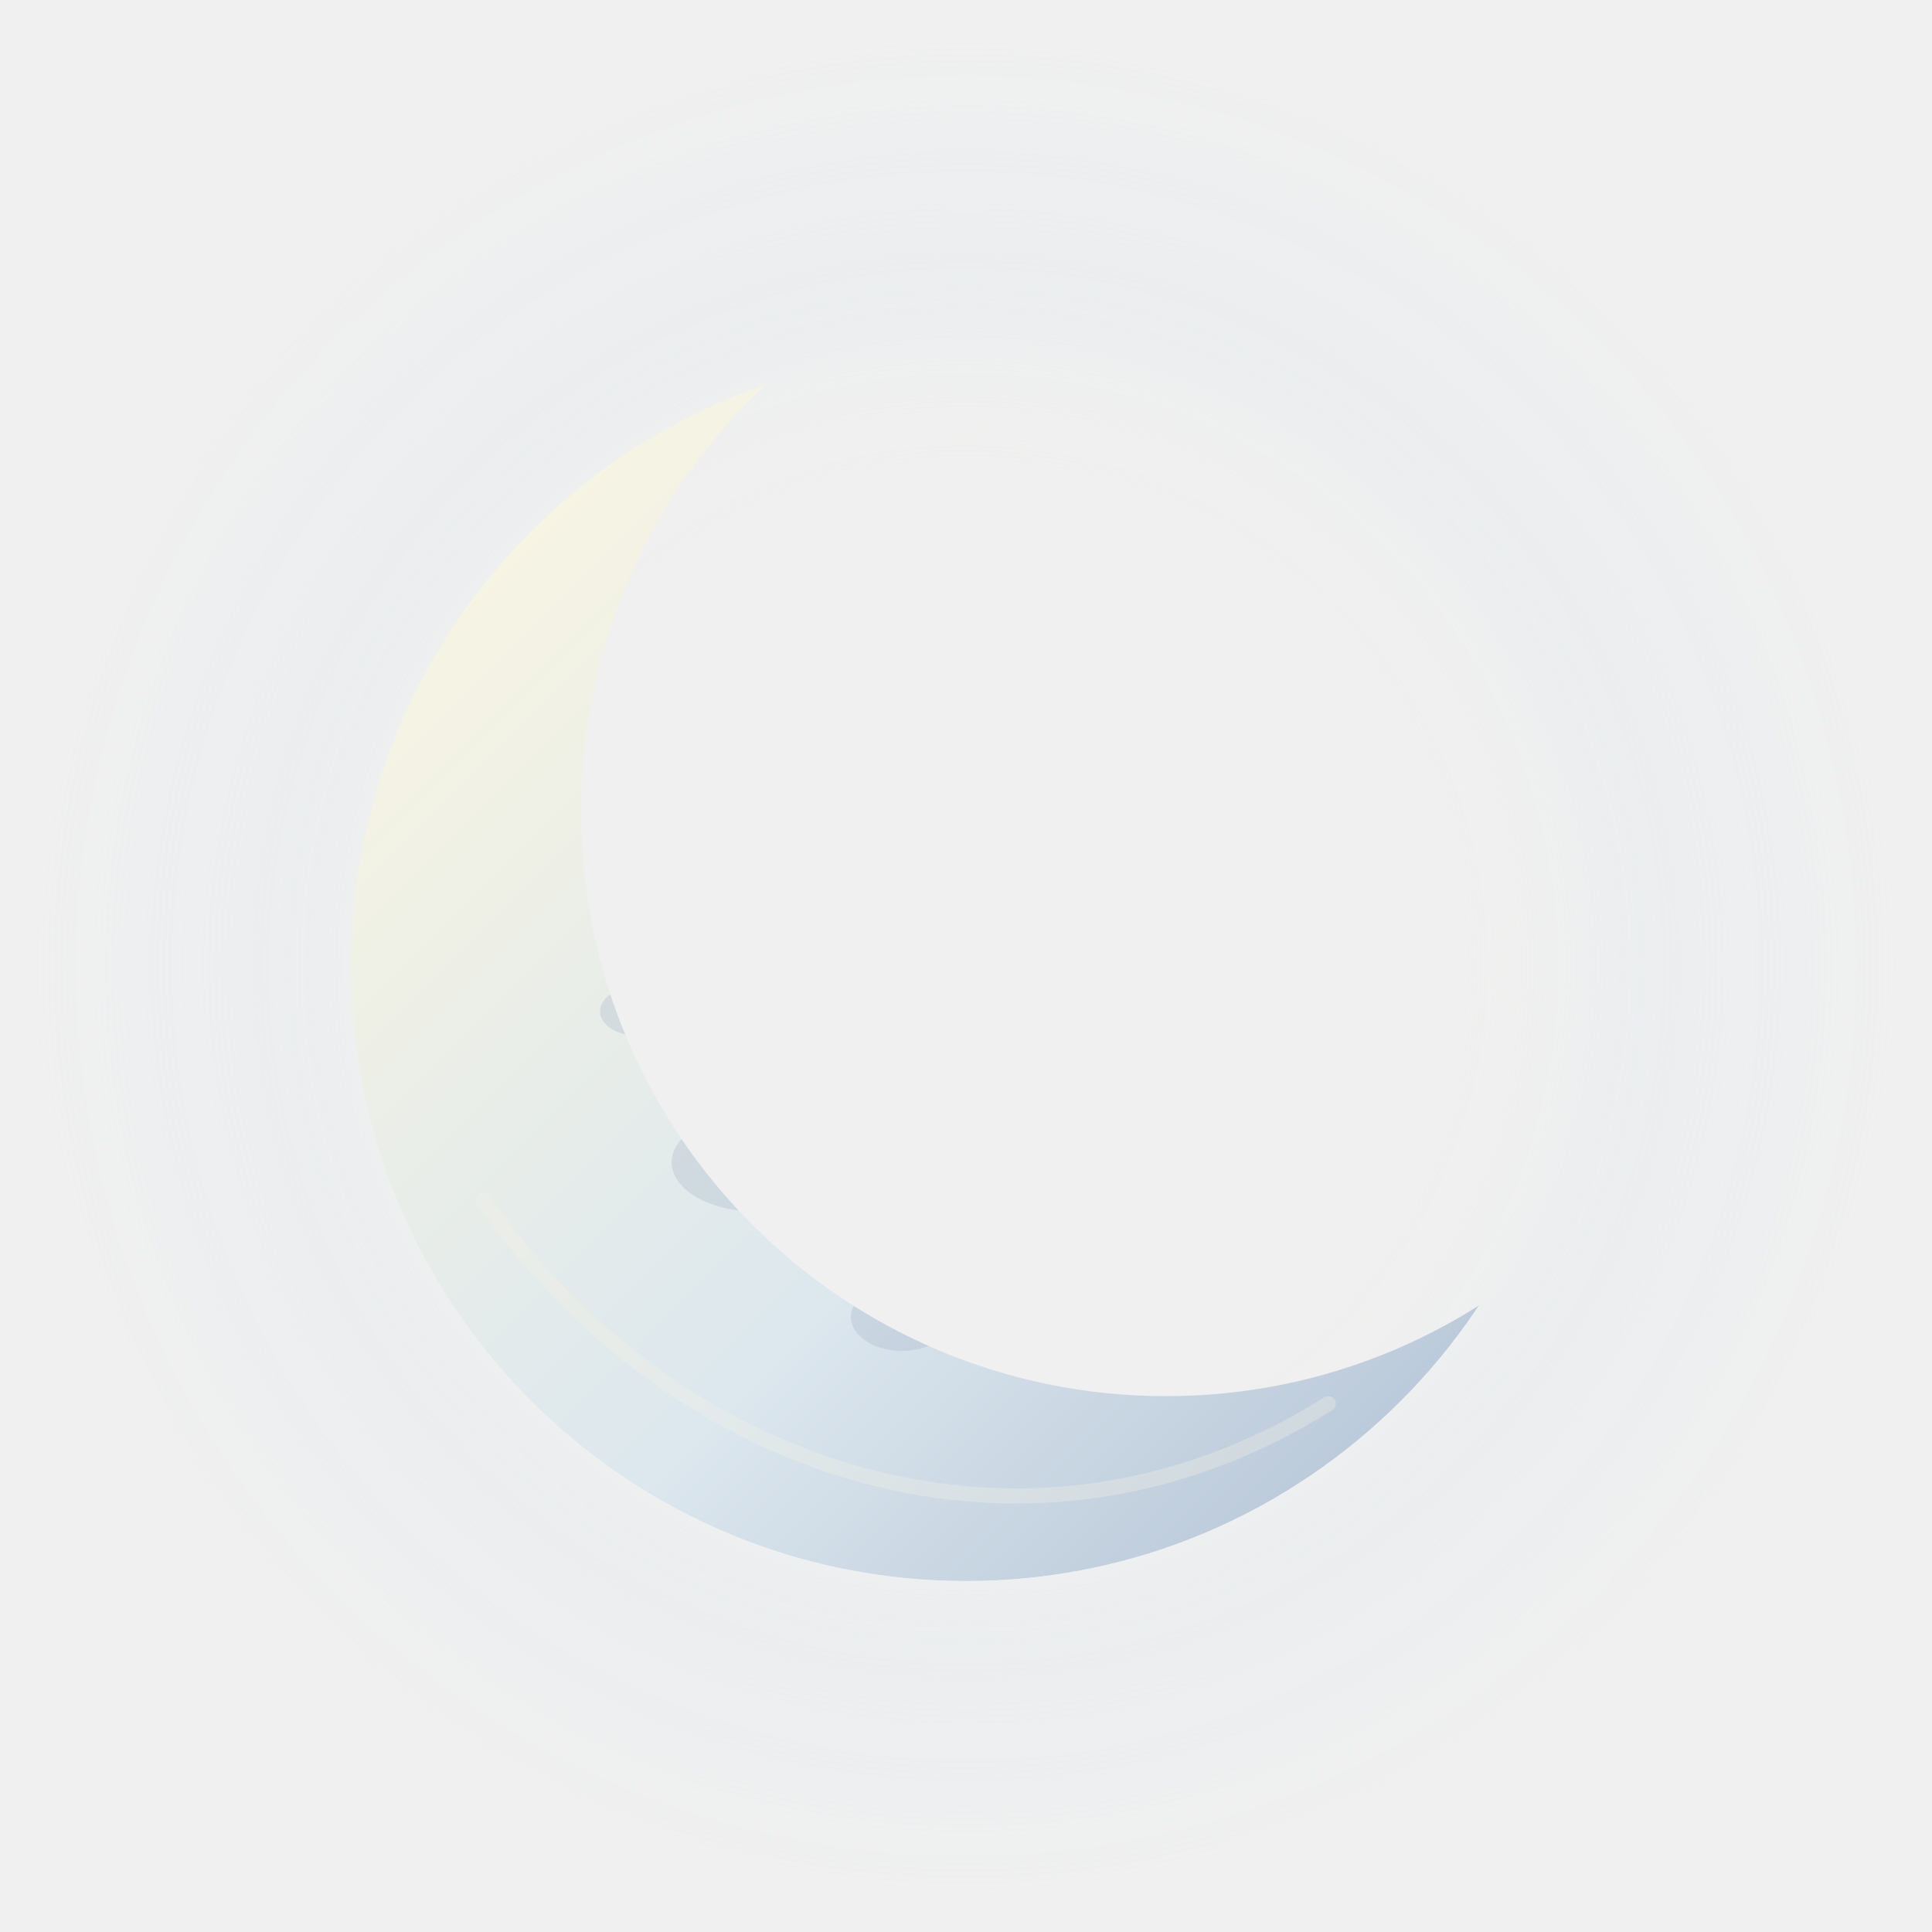
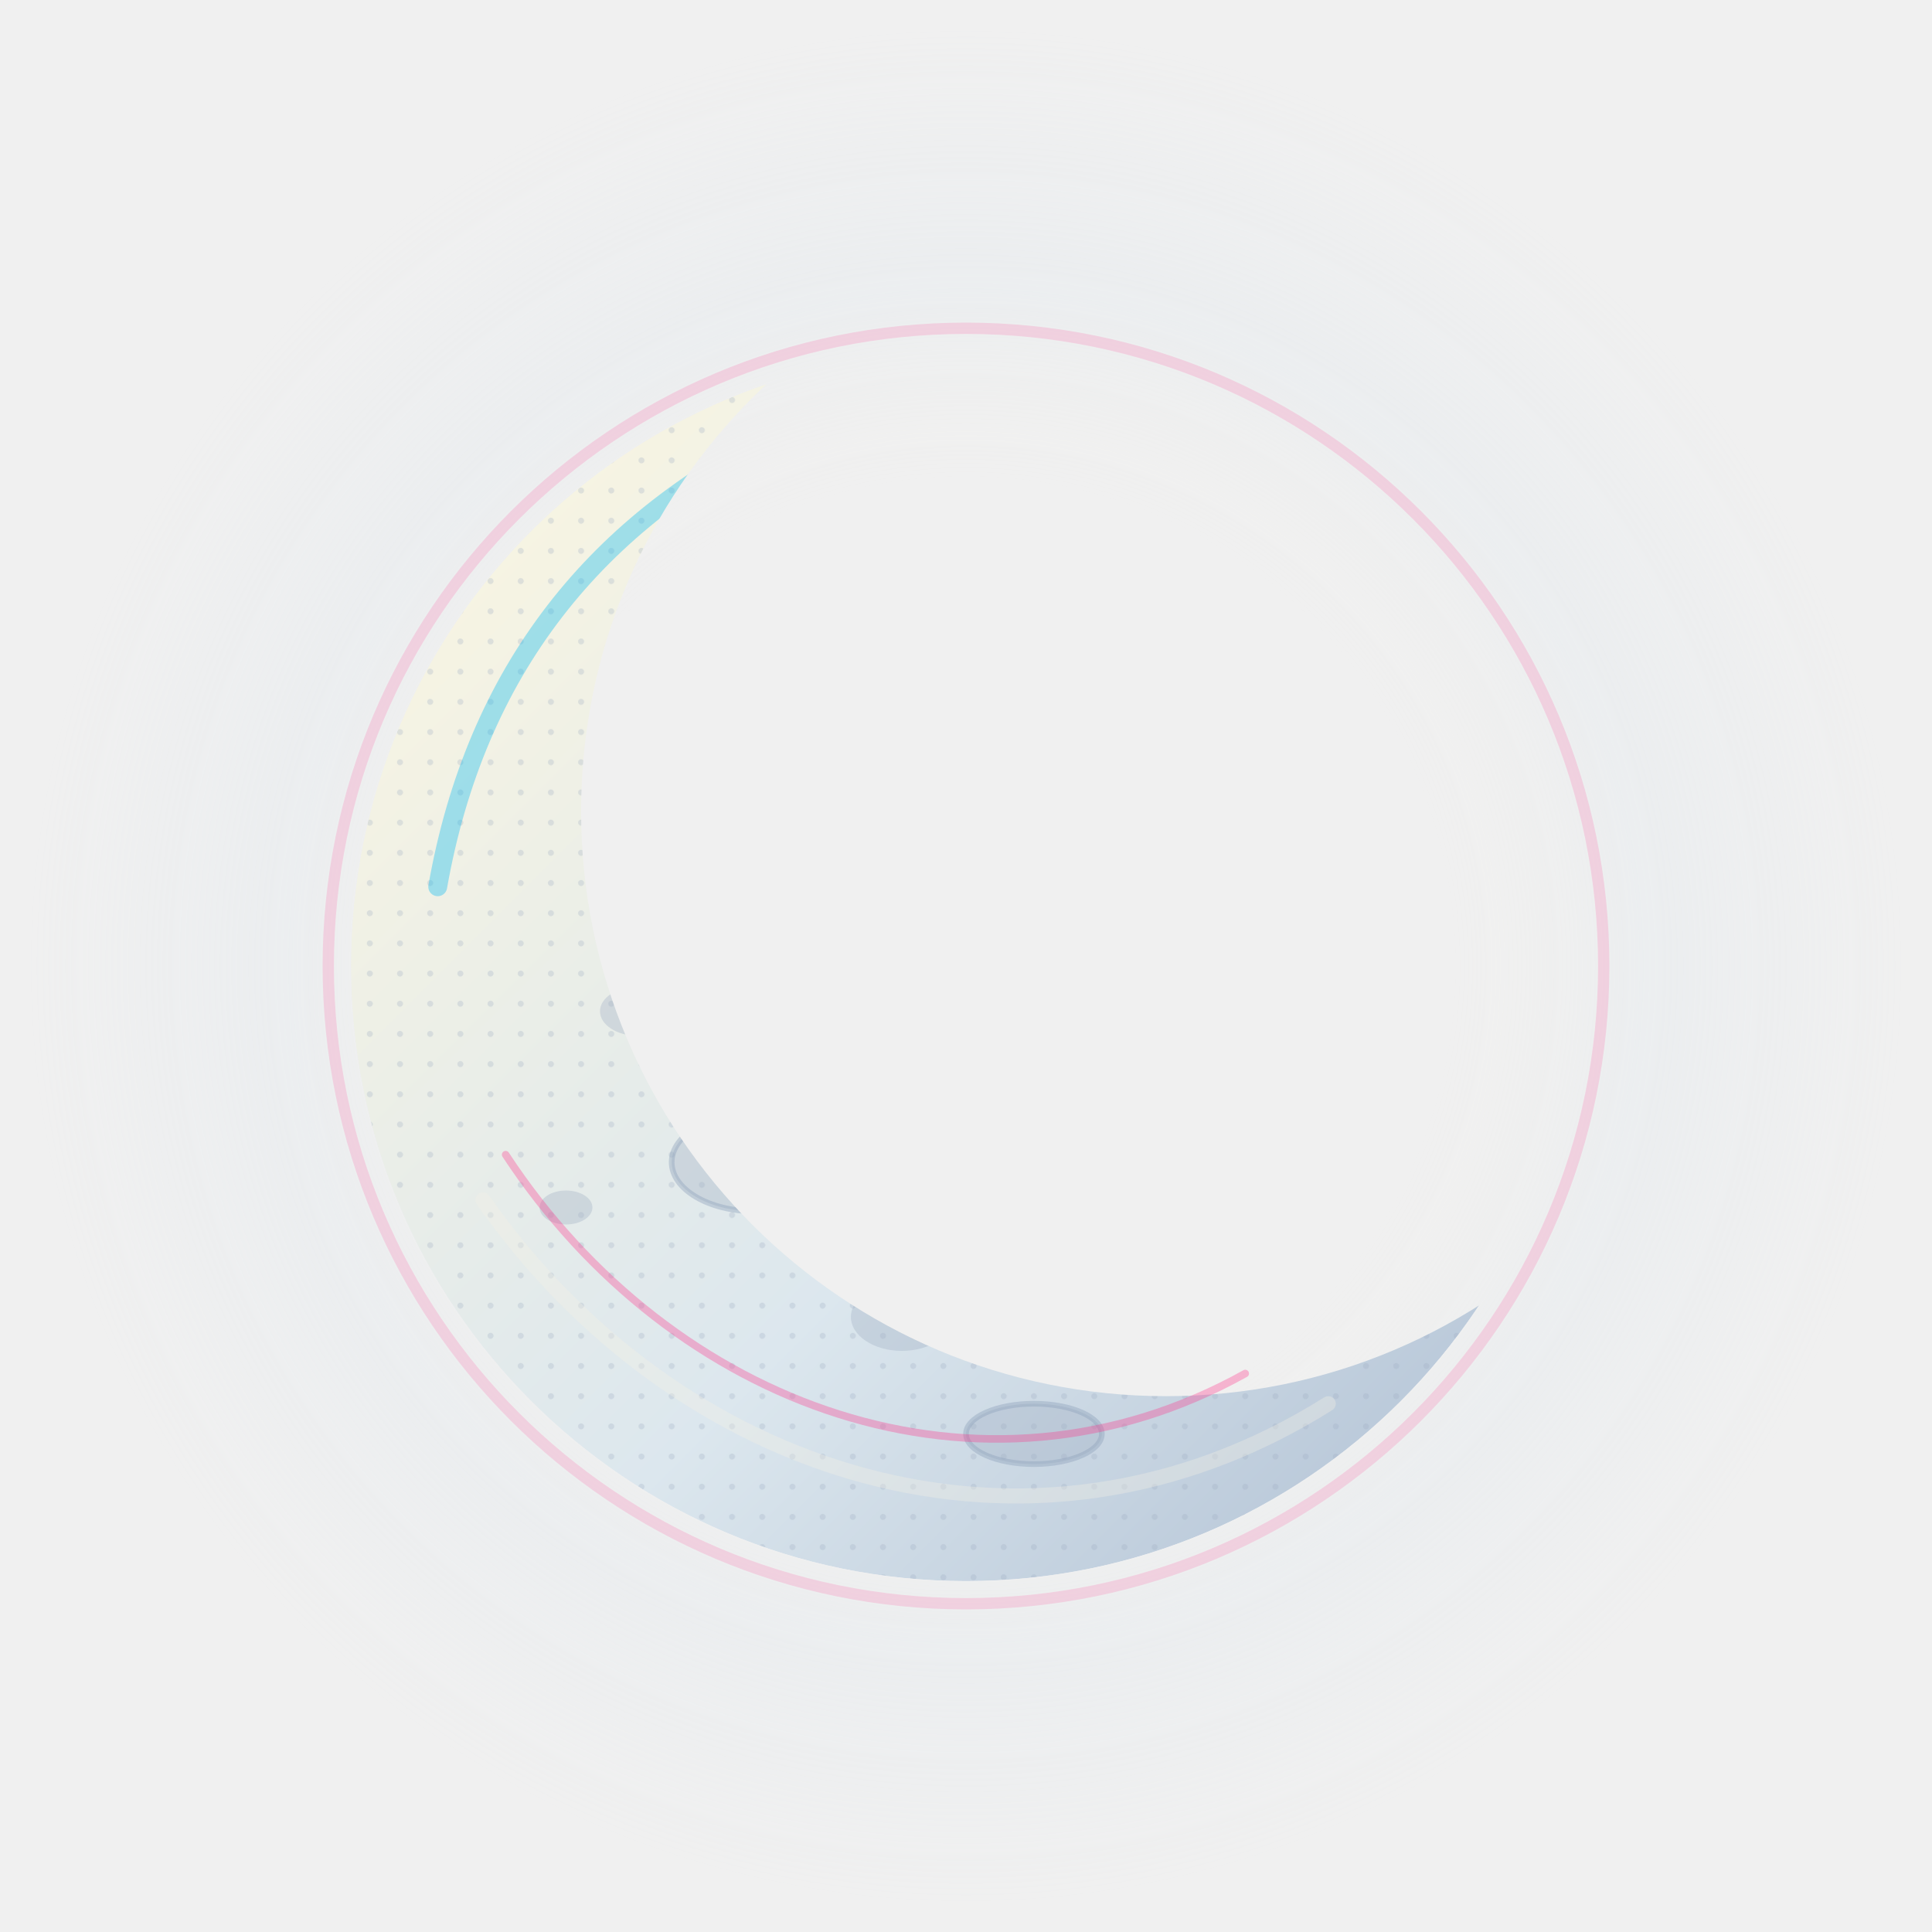
<svg xmlns="http://www.w3.org/2000/svg" viewBox="0 0 1024 1024" width="1024" height="1024" role="img" aria-label="Silver crescent moon disc for Moon City with a soft halo">
  <defs>
    <radialGradient id="mw-environments-moon-city-moon-halo">
      <stop offset="0.52" stop-color="#f3efe4" stop-opacity="0" />
      <stop offset="0.72" stop-color="#d7e4ee" stop-opacity="0.18" />
      <stop offset="1" stop-color="#d7e4ee" stop-opacity="0" />
    </radialGradient>
    <linearGradient id="mw-environments-moon-city-moon-surface" x1="0" y1="0" x2="1" y2="1">
      <stop offset="0" stop-color="#fff8df" />
      <stop offset="0.58" stop-color="#dce7ee" />
      <stop offset="1" stop-color="#aabbd0" />
    </linearGradient>
+     <pattern id="mw-environments-moon-city-moon-halftone" width="16" height="16" patternUnits="userSpaceOnUse">
+       <circle cx="4" cy="4" r="1.6" fill="#9fadc1" opacity="0.28" />
+     </pattern>
    <mask id="mw-environments-moon-city-moon-crescent">
      <rect width="1024" height="1024" fill="black" />
      <circle cx="512" cy="512" r="326" fill="white" />
      <circle cx="618" cy="430" r="310" fill="black" />
    </mask>
  </defs>
  <circle cx="512" cy="512" r="500" fill="url(#mw-environments-moon-city-moon-halo)" />
+   <circle cx="512" cy="512" r="338" fill="none" stroke="#ff2e88" stroke-width="6" opacity="0.16" />
  <g mask="url(#mw-environments-moon-city-moon-crescent)">
    <circle cx="512" cy="512" r="326" fill="url(#mw-environments-moon-city-moon-surface)" />
-     <g fill="#9fadc1" opacity="0.28">
+     <circle cx="512" cy="512" r="326" fill="url(#mw-environments-moon-city-moon-halftone)" />
+     <g fill="#9fadc1" opacity="0.34">
      <ellipse cx="400" cy="616" rx="44" ry="26" />
      <ellipse cx="478" cy="698" rx="27" ry="18" />
      <ellipse cx="338" cy="536" rx="20" ry="13" />
      <ellipse cx="432" cy="508" rx="17" ry="11" />
+       <ellipse cx="548" cy="760" rx="36" ry="16" />
+       <ellipse cx="300" cy="640" rx="14" ry="9" />
    </g>
+     <g fill="none" stroke="#8d9fba" stroke-width="3" opacity="0.4">
+       <ellipse cx="400" cy="616" rx="44" ry="26" />
+       <ellipse cx="548" cy="760" rx="36" ry="16" />
+     </g>
+     <path d="M 232 470 Q 262 300 420 226" fill="none" stroke="#00b8f0" stroke-width="10" stroke-linecap="round" opacity="0.35" />
  </g>
  <path d="M256 636C358 782 545 844 704 744" fill="none" stroke="#f3efe4" stroke-width="8" stroke-linecap="round" opacity="0.34" />
+   <path d="M268 612 C356 746 520 806 660 728" fill="none" stroke="#ff2e88" stroke-width="4" stroke-linecap="round" opacity="0.32" />
</svg>
